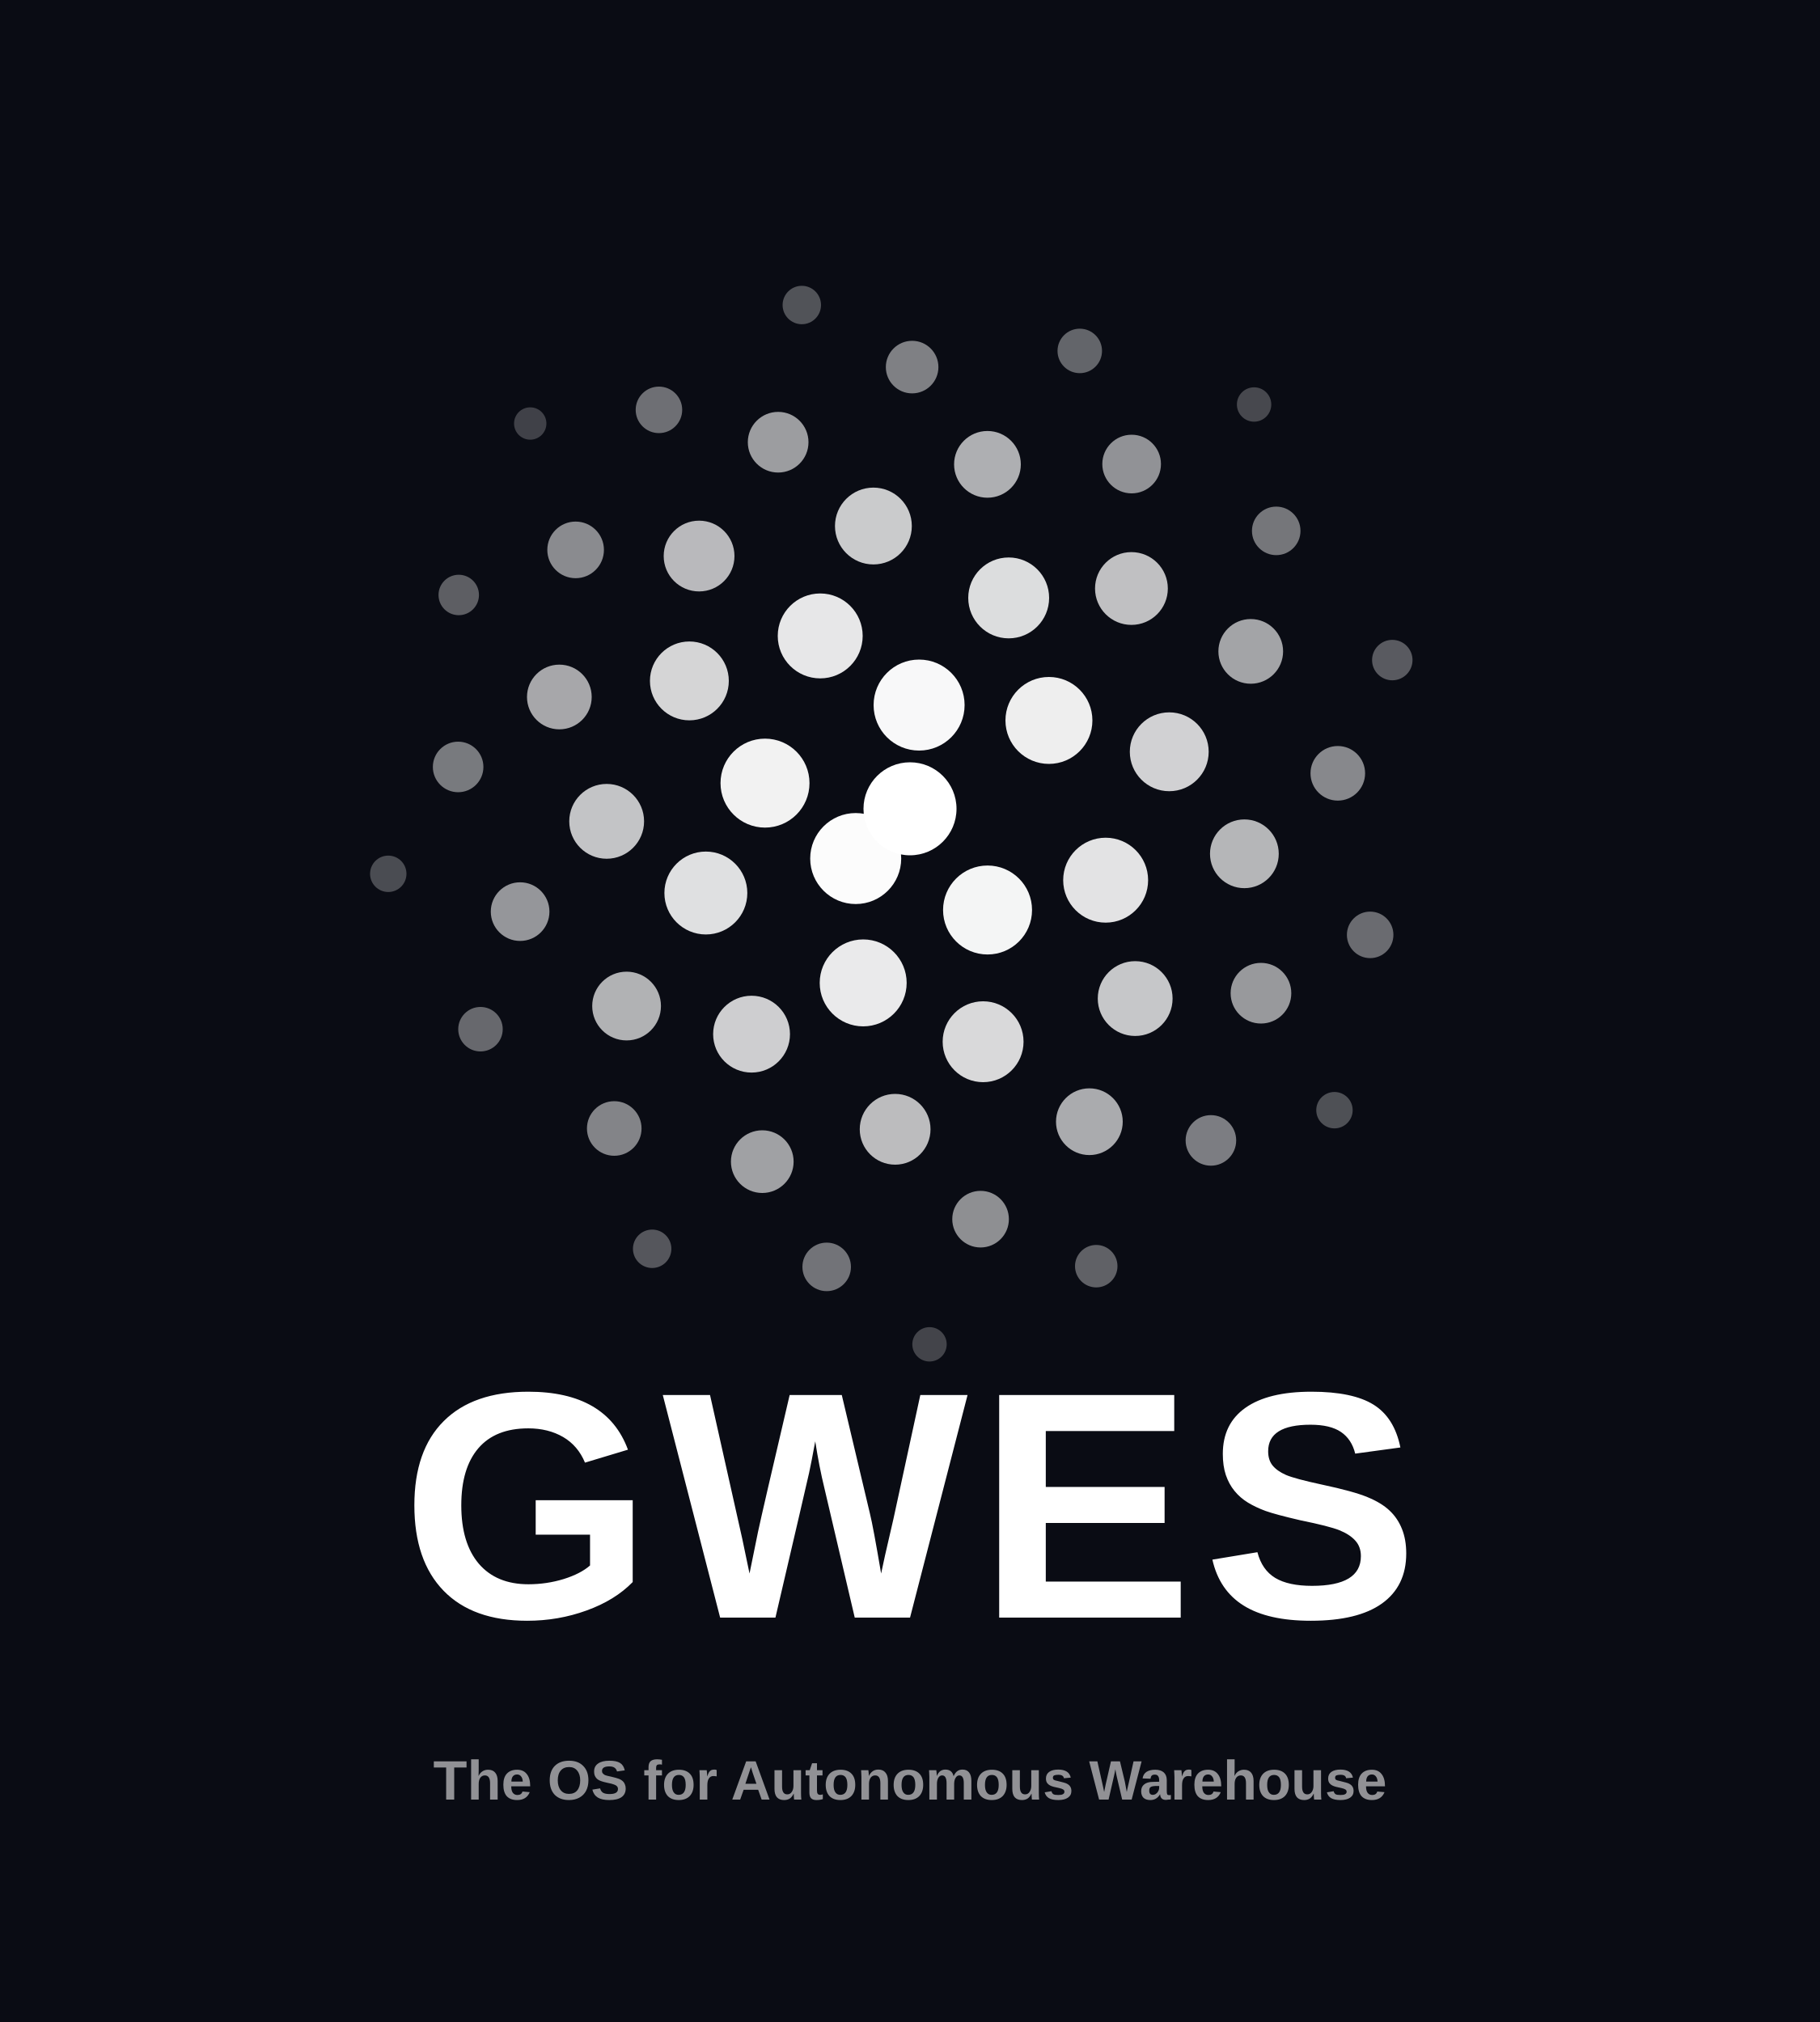
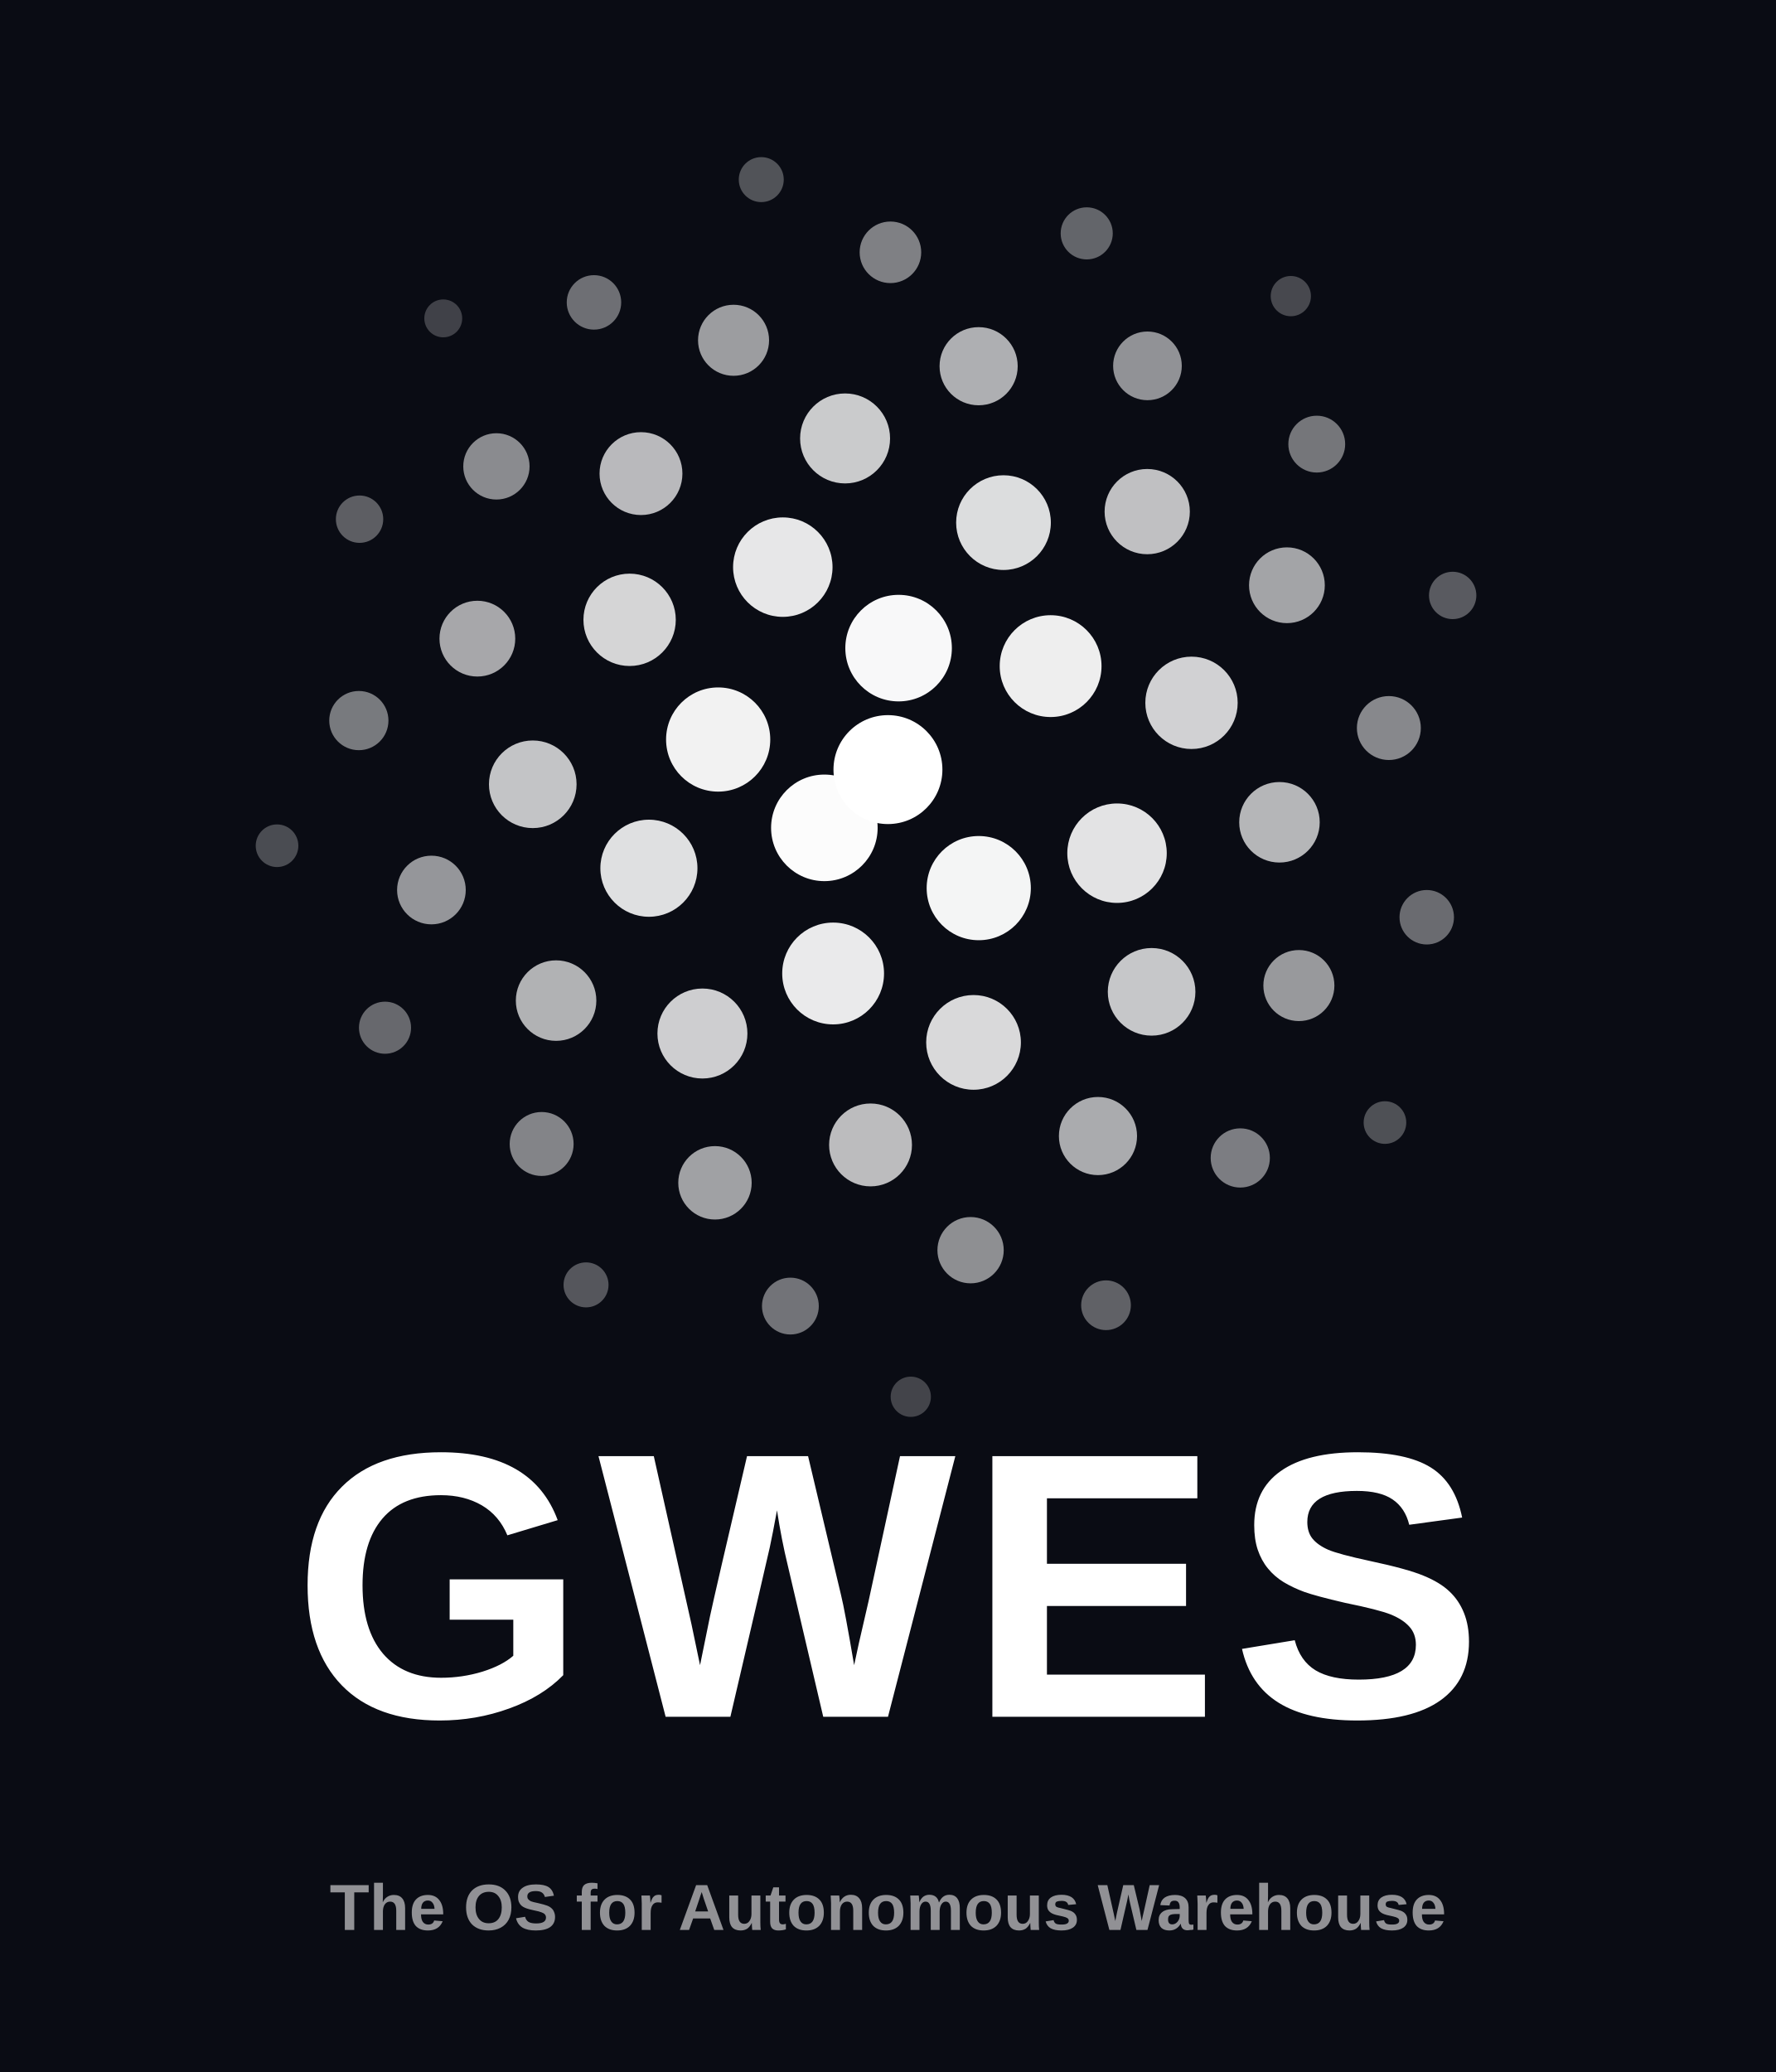
- <svg xmlns="http://www.w3.org/2000/svg" viewBox="110 90 180 200">
+ <svg xmlns="http://www.w3.org/2000/svg" viewBox="125 105 150 175">
  <rect width="400" height="400" fill="#0A0C14" />
  <circle cx="200.00" cy="170.00" r="4.6" fill="#FFFFFF" opacity="1.0" />
  <circle cx="194.63" cy="174.92" r="4.5" fill="#FFFFFF" opacity="0.986" />
  <circle cx="200.90" cy="159.74" r="4.5" fill="#FFFFFF" opacity="0.971" />
  <circle cx="207.67" cy="180.01" r="4.4" fill="#FFFFFF" opacity="0.957" />
  <circle cx="185.66" cy="167.46" r="4.4" fill="#FFFFFF" opacity="0.942" />
  <circle cx="213.74" cy="161.26" r="4.3" fill="#FFFFFF" opacity="0.928" />
  <circle cx="195.37" cy="187.22" r="4.3" fill="#FFFFFF" opacity="0.913" />
  <circle cx="191.12" cy="152.90" r="4.2" fill="#FFFFFF" opacity="0.899" />
  <circle cx="219.35" cy="177.06" r="4.2" fill="#FFFFFF" opacity="0.884" />
  <circle cx="179.81" cy="178.33" r="4.1" fill="#FFFFFF" opacity="0.87" />
  <circle cx="209.76" cy="149.14" r="4.0" fill="#FFFFFF" opacity="0.856" />
  <circle cx="207.23" cy="193.04" r="4.0" fill="#FFFFFF" opacity="0.841" />
  <circle cx="178.18" cy="157.35" r="3.9" fill="#FFFFFF" opacity="0.827" />
  <circle cx="225.64" cy="164.36" r="3.9" fill="#FFFFFF" opacity="0.812" />
  <circle cx="184.33" cy="192.29" r="3.8" fill="#FFFFFF" opacity="0.798" />
  <circle cx="196.38" cy="142.03" r="3.8" fill="#FFFFFF" opacity="0.783" />
  <circle cx="222.27" cy="188.77" r="3.7" fill="#FFFFFF" opacity="0.769" />
  <circle cx="170.00" cy="171.24" r="3.7" fill="#FFFFFF" opacity="0.754" />
  <circle cx="221.90" cy="148.21" r="3.6" fill="#FFFFFF" opacity="0.74" />
  <circle cx="198.53" cy="201.70" r="3.5" fill="#FFFFFF" opacity="0.726" />
  <circle cx="179.14" cy="145.00" r="3.5" fill="#FFFFFF" opacity="0.711" />
  <circle cx="233.07" cy="174.45" r="3.4" fill="#FFFFFF" opacity="0.697" />
  <circle cx="171.97" cy="189.51" r="3.4" fill="#FFFFFF" opacity="0.682" />
  <circle cx="207.66" cy="135.93" r="3.3" fill="#FFFFFF" opacity="0.668" />
  <circle cx="217.74" cy="200.95" r="3.3" fill="#FFFFFF" opacity="0.653" />
  <circle cx="165.32" cy="158.94" r="3.2" fill="#FFFFFF" opacity="0.639" />
  <circle cx="233.70" cy="154.43" r="3.2" fill="#FFFFFF" opacity="0.624" />
  <circle cx="185.39" cy="204.90" r="3.1" fill="#FFFFFF" opacity="0.61" />
  <circle cx="186.96" cy="133.74" r="3.0" fill="#FFFFFF" opacity="0.596" />
  <circle cx="234.71" cy="188.24" r="3.0" fill="#FFFFFF" opacity="0.581" />
  <circle cx="161.44" cy="180.17" r="2.9" fill="#FFFFFF" opacity="0.567" />
  <circle cx="221.92" cy="135.90" r="2.9" fill="#FFFFFF" opacity="0.552" />
  <circle cx="206.98" cy="210.59" r="2.8" fill="#FFFFFF" opacity="0.538" />
  <circle cx="166.93" cy="144.39" r="2.8" fill="#FFFFFF" opacity="0.523" />
  <circle cx="242.31" cy="166.49" r="2.7" fill="#FFFFFF" opacity="0.509" />
  <circle cx="170.75" cy="201.62" r="2.7" fill="#FFFFFF" opacity="0.494" />
  <circle cx="200.21" cy="126.31" r="2.6" fill="#FFFFFF" opacity="0.48" />
  <circle cx="229.76" cy="202.80" r="2.5" fill="#FFFFFF" opacity="0.466" />
  <circle cx="155.31" cy="165.86" r="2.5" fill="#FFFFFF" opacity="0.451" />
  <circle cx="236.22" cy="142.51" r="2.4" fill="#FFFFFF" opacity="0.437" />
  <circle cx="191.76" cy="215.31" r="2.4" fill="#FFFFFF" opacity="0.422" />
  <circle cx="175.17" cy="130.54" r="2.3" fill="#FFFFFF" opacity="0.408" />
  <circle cx="245.51" cy="182.47" r="2.3" fill="#FFFFFF" opacity="0.393" />
  <circle cx="157.52" cy="191.80" r="2.2" fill="#FFFFFF" opacity="0.379" />
  <circle cx="216.79" cy="124.71" r="2.2" fill="#FFFFFF" opacity="0.364" />
  <circle cx="218.42" cy="215.24" r="2.1" fill="#FFFFFF" opacity="0.35" />
  <circle cx="155.37" cy="148.85" r="2.0" fill="#FFFFFF" opacity="0.336" />
  <circle cx="247.70" cy="155.29" r="2.0" fill="#FFFFFF" opacity="0.321" />
  <circle cx="174.50" cy="213.52" r="1.9" fill="#FFFFFF" opacity="0.307" />
  <circle cx="189.30" cy="120.17" r="1.9" fill="#FFFFFF" opacity="0.292" />
  <circle cx="241.98" cy="199.81" r="1.8" fill="#FFFFFF" opacity="0.278" />
  <circle cx="148.40" cy="176.43" r="1.8" fill="#FFFFFF" opacity="0.263" />
  <circle cx="234.03" cy="130.01" r="1.7" fill="#FFFFFF" opacity="0.249" />
  <circle cx="201.93" cy="222.97" r="1.7" fill="#FFFFFF" opacity="0.234" />
  <circle cx="162.44" cy="131.89" r="1.6" fill="#FFFFFF" opacity="0.22" />
  <text x="200" y="250" text-anchor="middle" font-family="'Archivo','Helvetica Neue',Arial,sans-serif" font-weight="700" font-size="32" letter-spacing="0.03em" fill="#FFFFFF">GWES</text>
  <text x="200" y="268" text-anchor="middle" font-family="'Archivo','Helvetica Neue',Arial,sans-serif" font-weight="700" font-size="5.5" letter-spacing="0" fill="#FFFFFF" opacity="0.55">The OS for Autonomous Warehouse</text>
</svg>
